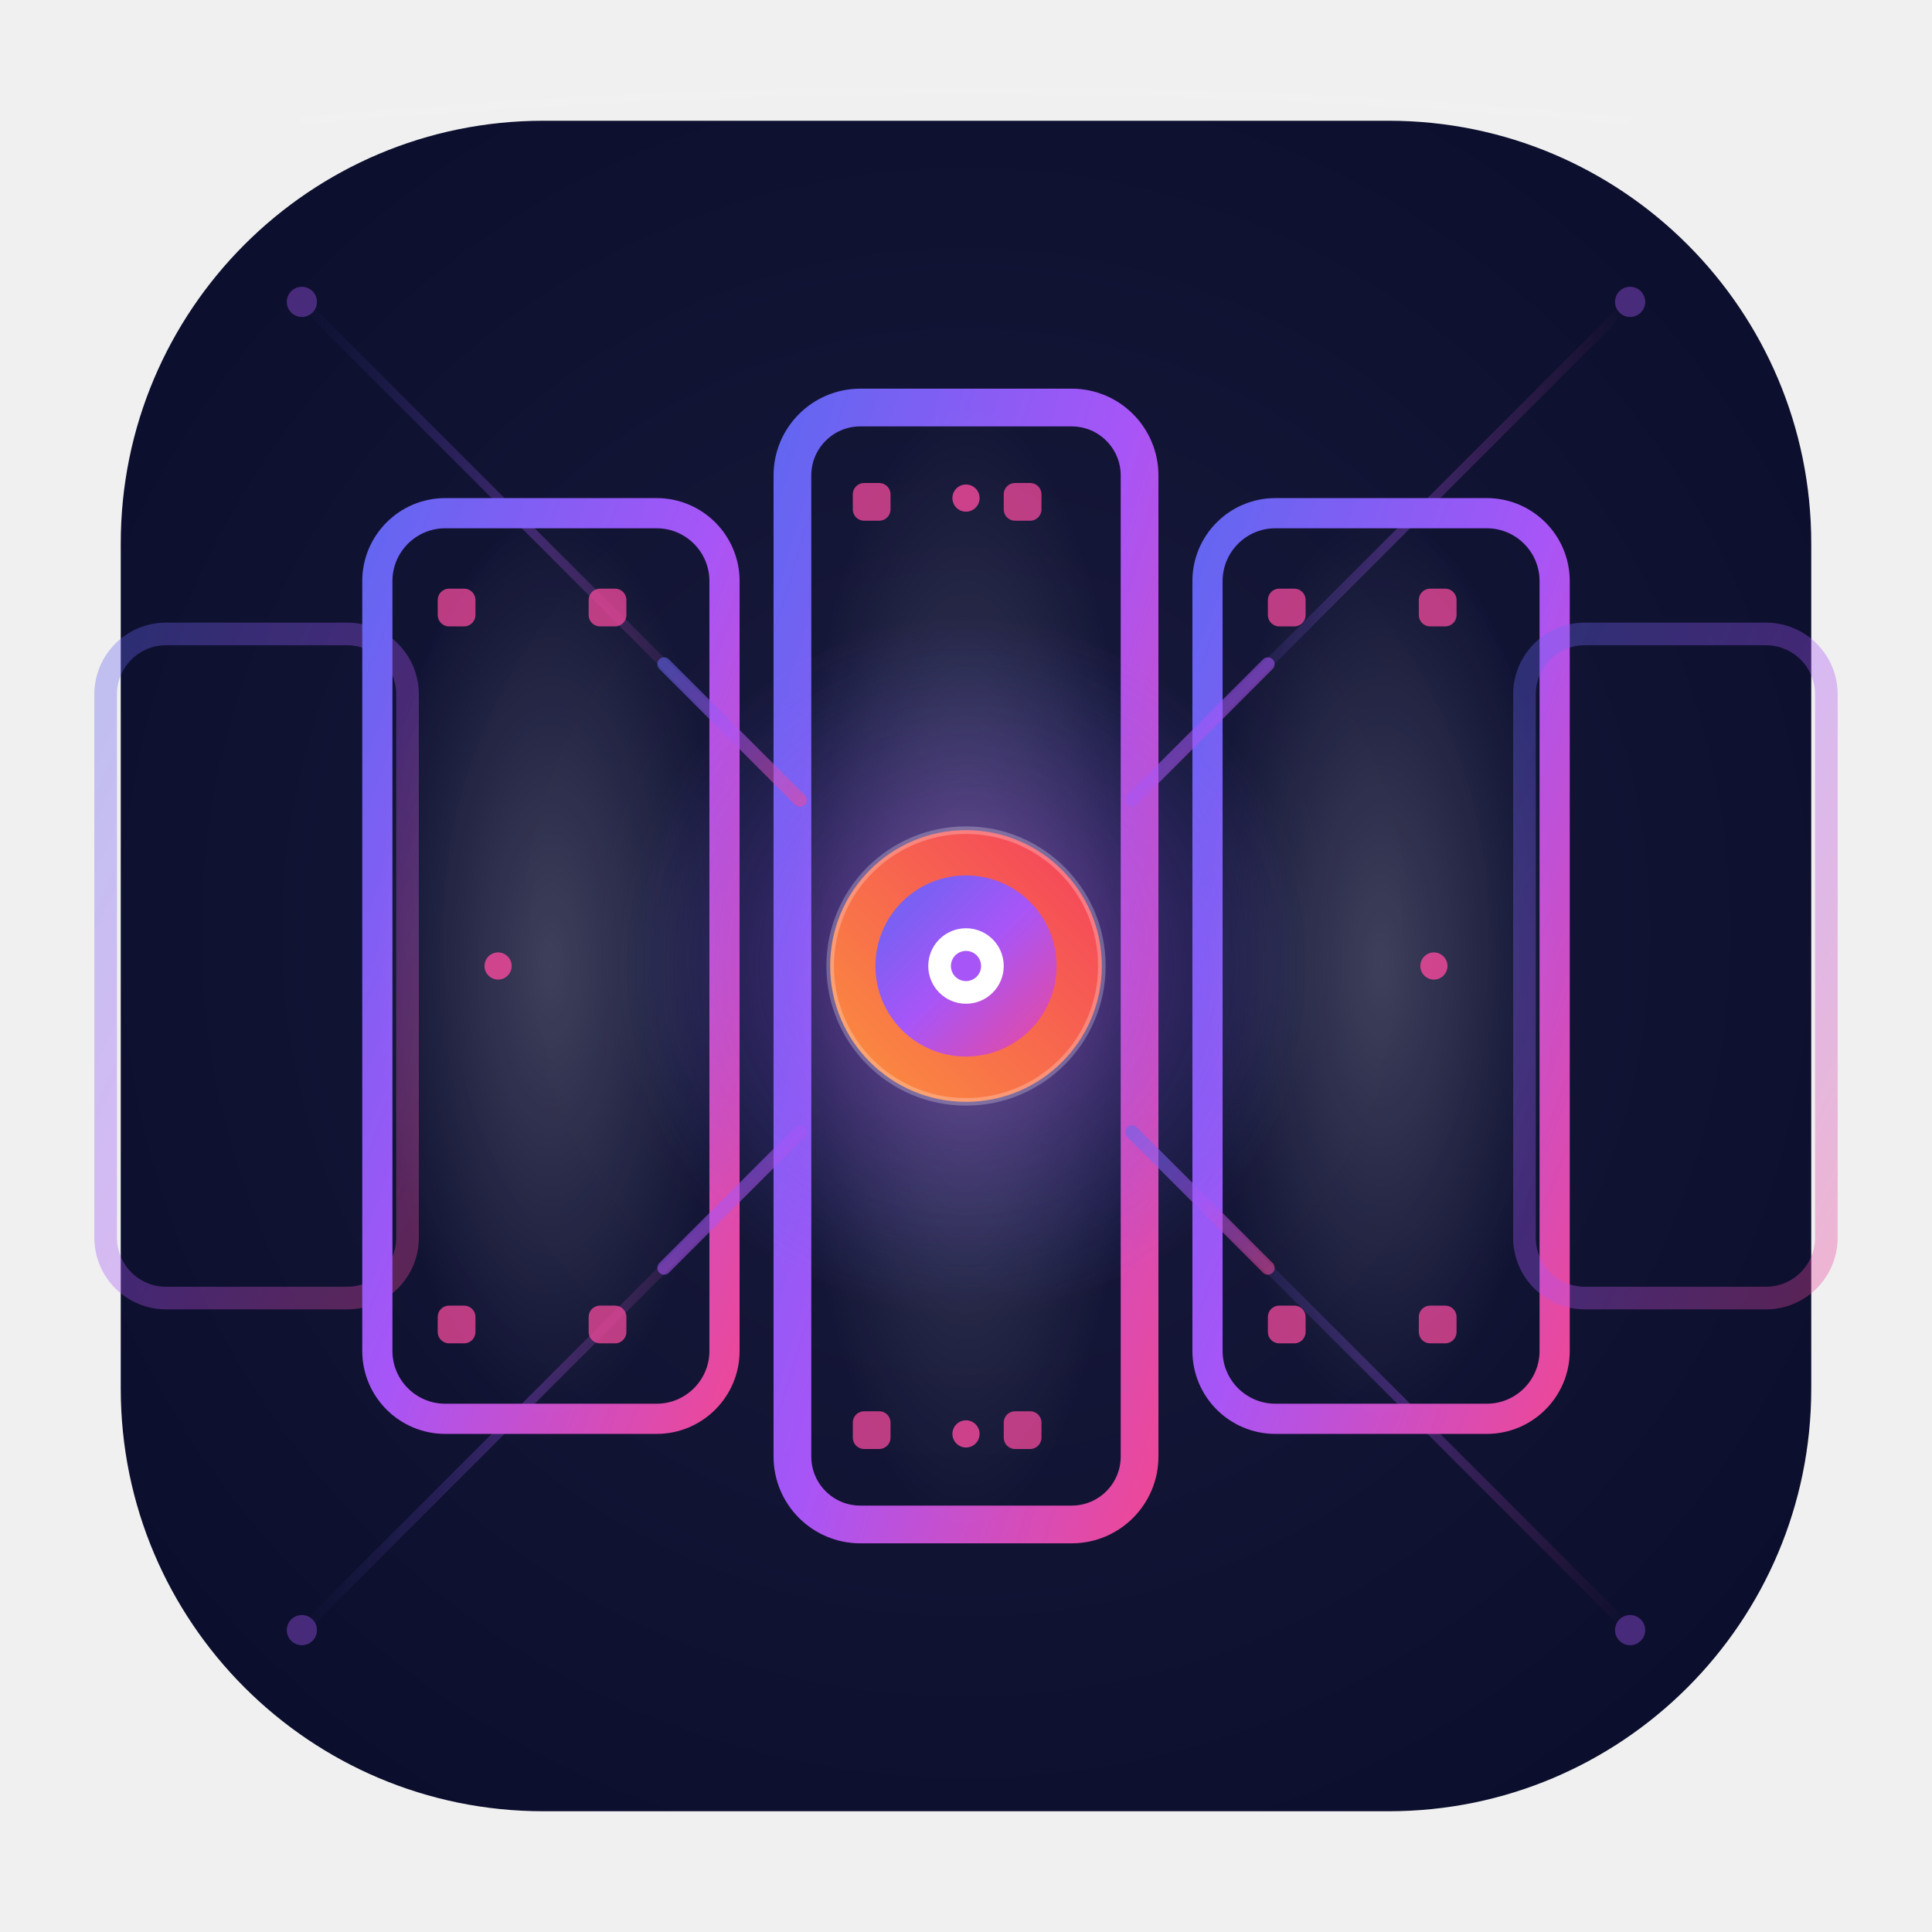
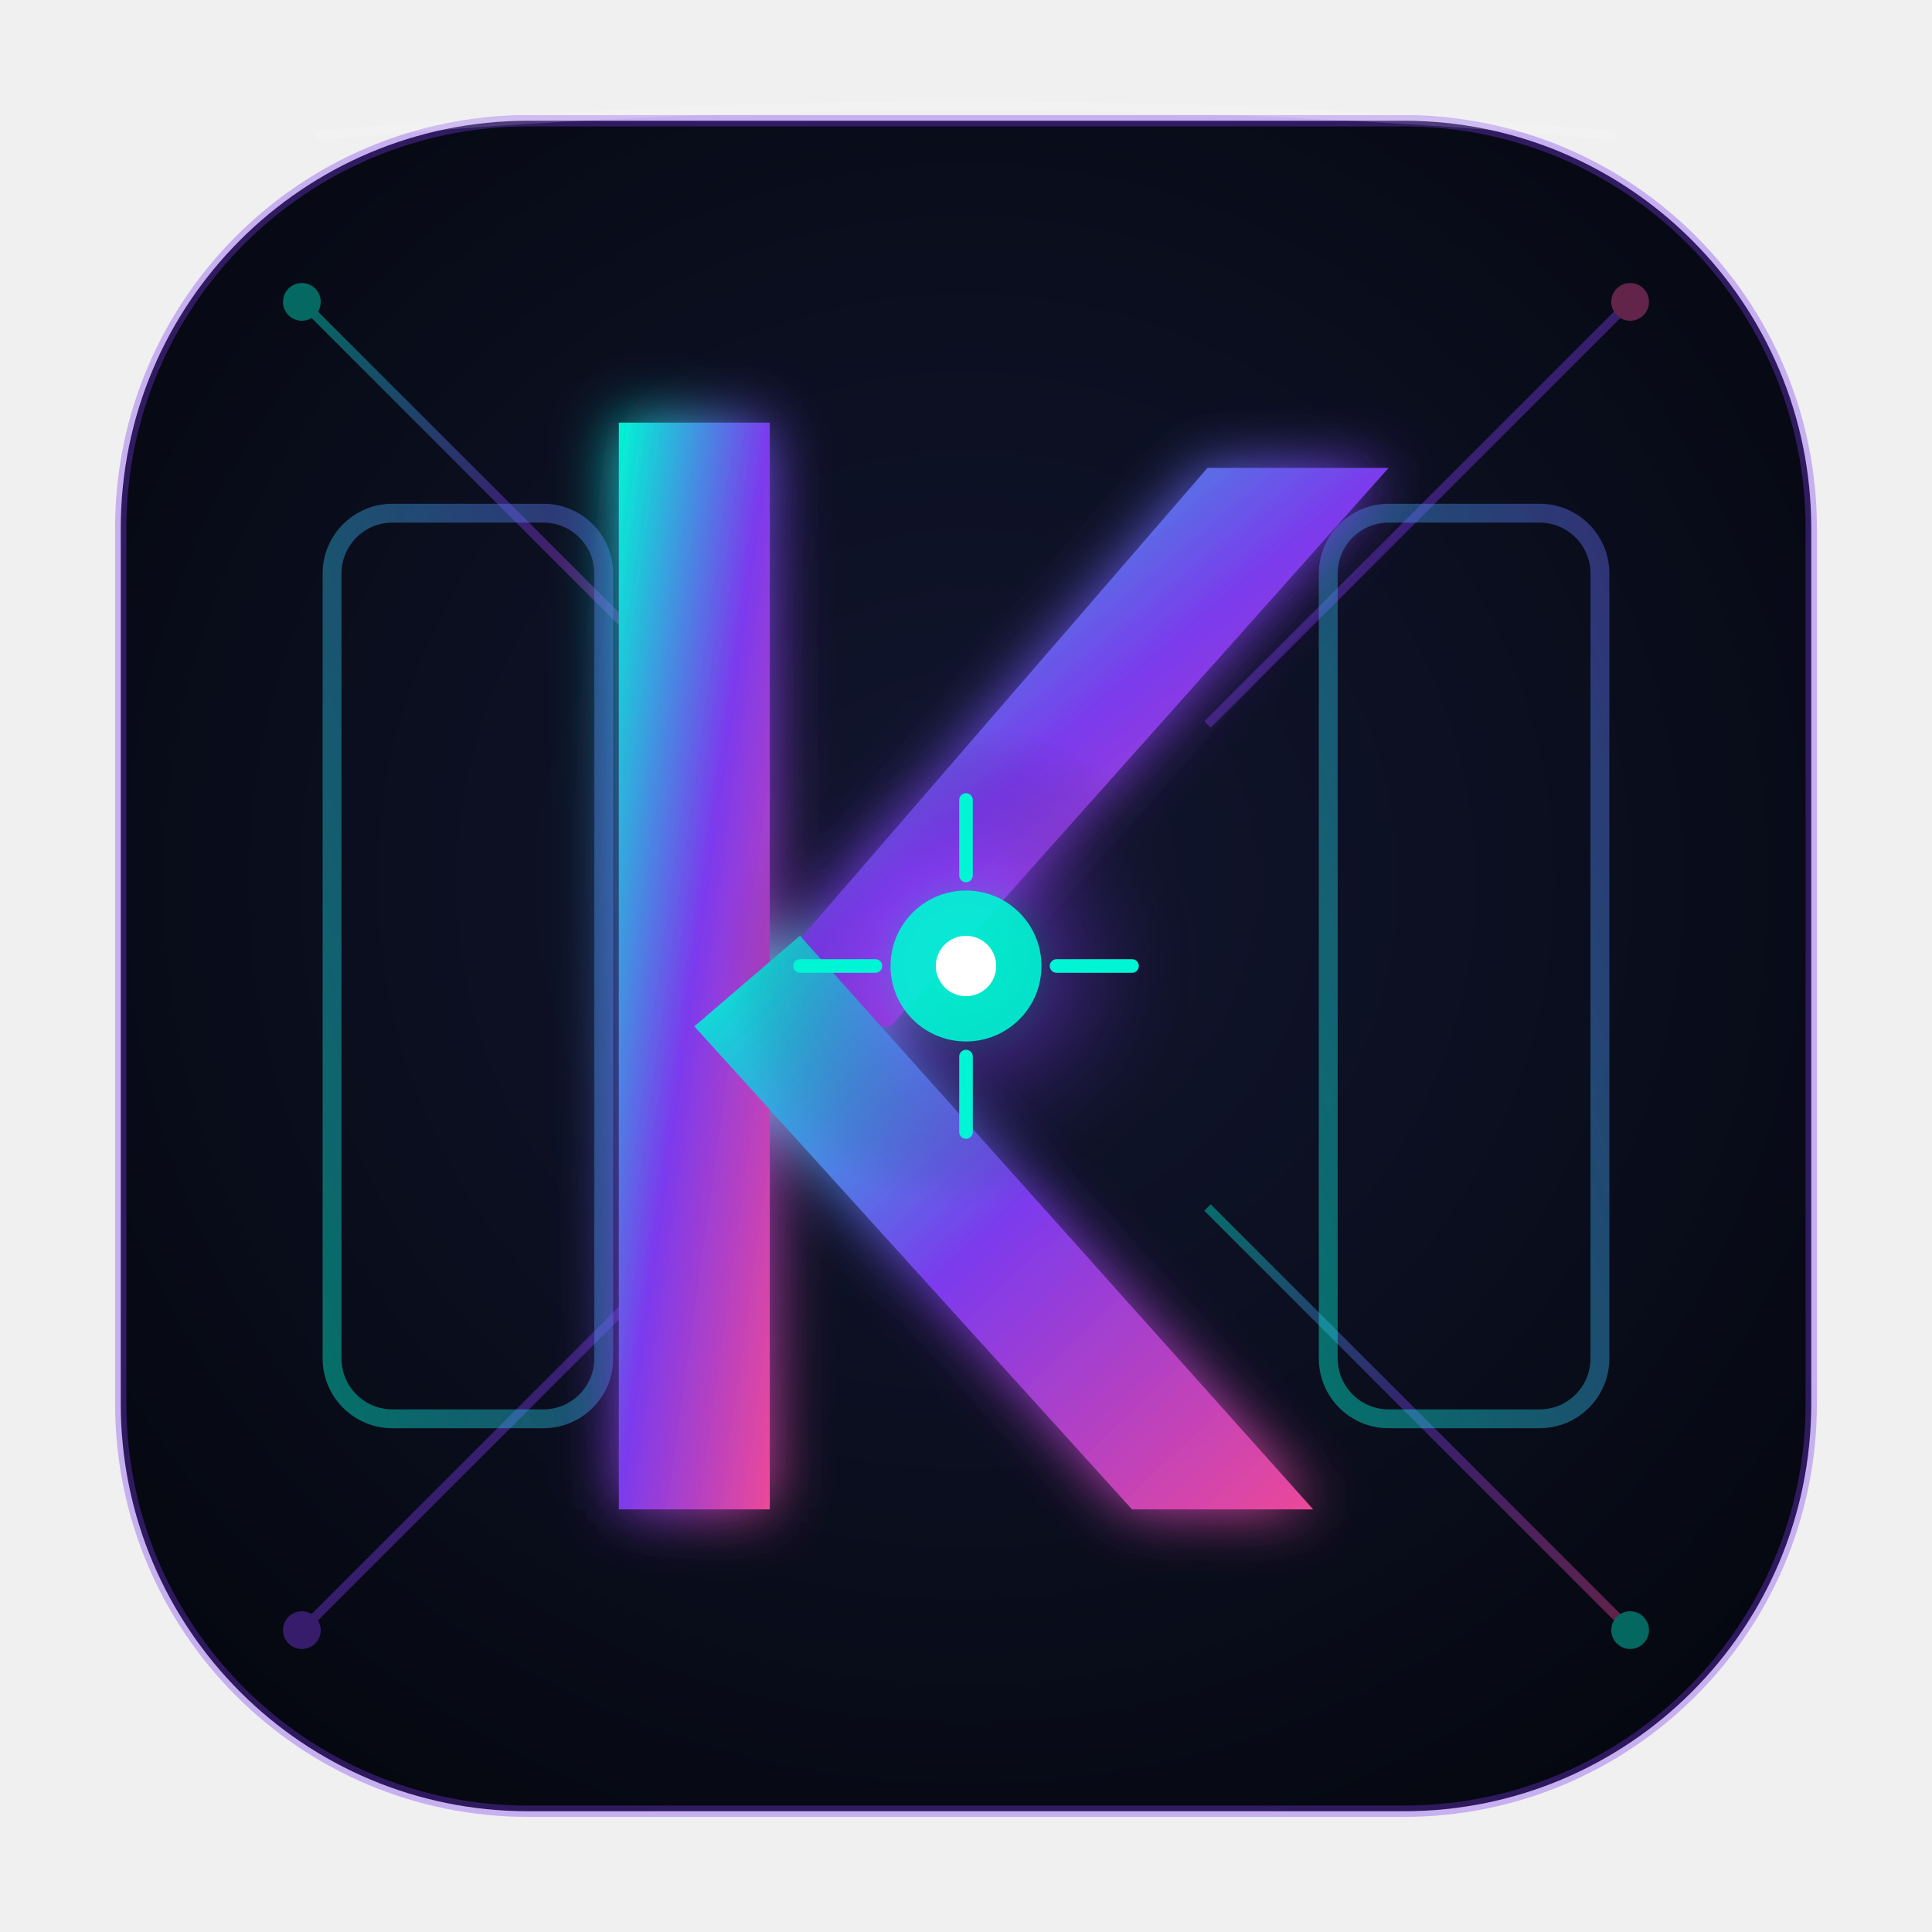
- <svg xmlns="http://www.w3.org/2000/svg" viewBox="0 0 256 256" role="img" aria-label="frame-fab">
+ <svg xmlns="http://www.w3.org/2000/svg" viewBox="0 0 256 256" role="img" aria-label="Kineo">
  <defs>
-     <linearGradient id="brandPrimary" x1="0%" y1="0%" x2="100%" y2="100%">
-       <stop offset="0%" stop-color="#6366F1" />
-       <stop offset="50%" stop-color="#A855F7" />
+     <linearGradient id="kineoBrandPrimary" x1="0%" y1="0%" x2="100%" y2="100%">
+       <stop offset="0%" stop-color="#00F5D4" />
+       <stop offset="50%" stop-color="#7C3AED" />
      <stop offset="100%" stop-color="#EC4899" />
    </linearGradient>
-     <linearGradient id="brandAccent" x1="0%" y1="100%" x2="100%" y2="0%">
-       <stop offset="0%" stop-color="#FB923C" />
-       <stop offset="100%" stop-color="#F43F5E" />
+     <linearGradient id="kineoAccent" x1="0%" y1="100%" x2="100%" y2="0%">
+       <stop offset="0%" stop-color="#00F5D4" />
+       <stop offset="100%" stop-color="#6366F1" />
    </linearGradient>
-     <radialGradient id="pulseGlow" cx="50%" cy="50%" r="50%">
-       <stop offset="0%" stop-color="#FFFFFF" stop-opacity="0.95" />
-       <stop offset="35%" stop-color="#A855F7" stop-opacity="0.55" />
-       <stop offset="100%" stop-color="#6366F1" stop-opacity="0" />
+     <radialGradient id="kineoBg" cx="50%" cy="45%" r="65%">
+       <stop offset="0%" stop-color="#121630" />
+       <stop offset="100%" stop-color="#050810" />
    </radialGradient>
-     <radialGradient id="bgGlow" cx="50%" cy="48%" r="62%">
-       <stop offset="0%" stop-color="#1A1B3E" />
-       <stop offset="100%" stop-color="#0B0E2C" />
+     <radialGradient id="kineoGlow" cx="50%" cy="50%" r="50%">
+       <stop offset="0%" stop-color="#00F5D4" stop-opacity="0.9" />
+       <stop offset="40%" stop-color="#7C3AED" stop-opacity="0.5" />
+       <stop offset="100%" stop-color="#050810" stop-opacity="0" />
    </radialGradient>
-     <radialGradient id="frameHighlight" cx="50%" cy="50%" r="50%">
-       <stop offset="0%" stop-color="#FFFFFF" stop-opacity="0.18" />
-       <stop offset="100%" stop-color="#FFFFFF" stop-opacity="0" />
-     </radialGradient>
-     <linearGradient id="neuroLine" x1="0%" y1="0%" x2="100%" y2="0%">
-       <stop offset="0%" stop-color="#6366F1" stop-opacity="0" />
-       <stop offset="50%" stop-color="#A855F7" stop-opacity="0.55" />
-       <stop offset="100%" stop-color="#EC4899" stop-opacity="0" />
-     </linearGradient>
+     <filter id="glowFilter" x="-20%" y="-20%" width="140%" height="140%">
+       <feGaussianBlur stdDeviation="4" result="blur" />
+       <feComposite in="SourceGraphic" in2="blur" operator="over" />
+     </filter>
  </defs>
-   <rect x="16" y="16" width="224" height="224" rx="56" fill="url(#bgGlow)" />
-   <path d="M 40 16 Q 128 8 216 16" stroke="#FFFFFF" stroke-opacity="0.08" stroke-width="1" fill="none" />
-   <g opacity="0.55">
-     <line x1="40" y1="40" x2="100" y2="100" stroke="url(#neuroLine)" stroke-width="1.2" />
-     <line x1="216" y1="40" x2="156" y2="100" stroke="url(#neuroLine)" stroke-width="1.2" />
-     <line x1="40" y1="216" x2="100" y2="156" stroke="url(#neuroLine)" stroke-width="1.2" />
-     <line x1="216" y1="216" x2="156" y2="156" stroke="url(#neuroLine)" stroke-width="1.2" />
-     <circle cx="40" cy="40" r="2" fill="#A855F7" opacity="0.7" />
-     <circle cx="216" cy="40" r="2" fill="#A855F7" opacity="0.7" />
-     <circle cx="40" cy="216" r="2" fill="#A855F7" opacity="0.7" />
-     <circle cx="216" cy="216" r="2" fill="#A855F7" opacity="0.7" />
+   <rect x="16" y="16" width="224" height="224" rx="54" fill="url(#kineoBg)" stroke="#7C3AED" stroke-width="1.5" stroke-opacity="0.35" />
+   <path d="M 42 18 Q 128 10 214 18" stroke="#FFFFFF" stroke-opacity="0.15" stroke-width="1.2" fill="none" />
+   <g opacity="0.4">
+     <line x1="40" y1="40" x2="96" y2="96" stroke="url(#kineoBrandPrimary)" stroke-width="1.2" />
+     <line x1="216" y1="40" x2="160" y2="96" stroke="url(#kineoBrandPrimary)" stroke-width="1.2" />
+     <line x1="40" y1="216" x2="96" y2="160" stroke="url(#kineoBrandPrimary)" stroke-width="1.2" />
+     <line x1="216" y1="216" x2="160" y2="160" stroke="url(#kineoBrandPrimary)" stroke-width="1.2" />
+     <circle cx="40" cy="40" r="2.5" fill="#00F5D4" />
+     <circle cx="216" cy="40" r="2.5" fill="#EC4899" />
+     <circle cx="40" cy="216" r="2.5" fill="#7C3AED" />
+     <circle cx="216" cy="216" r="2.5" fill="#00F5D4" />
  </g>
-   <g>
-     <rect x="14" y="84" width="40" height="88" rx="8" fill="none" stroke="url(#brandPrimary)" stroke-width="3" opacity="0.35" />
-     <rect x="50" y="68" width="46" height="120" rx="9" fill="none" stroke="url(#brandPrimary)" stroke-width="4" />
-     <rect x="50" y="68" width="46" height="120" rx="9" fill="url(#frameHighlight)" />
-     <rect x="105" y="54" width="46" height="148" rx="9" fill="none" stroke="url(#brandPrimary)" stroke-width="5" />
-     <rect x="105" y="54" width="46" height="148" rx="9" fill="url(#frameHighlight)" />
-     <rect x="160" y="68" width="46" height="120" rx="9" fill="none" stroke="url(#brandPrimary)" stroke-width="4" />
-     <rect x="160" y="68" width="46" height="120" rx="9" fill="url(#frameHighlight)" />
-     <rect x="202" y="84" width="40" height="88" rx="8" fill="none" stroke="url(#brandPrimary)" stroke-width="3" opacity="0.35" />
-     <g fill="#EC4899" opacity="0.78">
-       <rect x="58" y="78" width="5" height="5" rx="1.5" />
-       <rect x="78" y="78" width="5" height="5" rx="1.5" />
-       <rect x="113" y="64" width="5" height="5" rx="1.5" />
-       <rect x="133" y="64" width="5" height="5" rx="1.5" />
-       <rect x="168" y="78" width="5" height="5" rx="1.5" />
-       <rect x="188" y="78" width="5" height="5" rx="1.5" />
-     </g>
-     <g fill="#EC4899" opacity="0.78">
-       <rect x="58" y="173" width="5" height="5" rx="1.5" />
-       <rect x="78" y="173" width="5" height="5" rx="1.5" />
-       <rect x="113" y="187" width="5" height="5" rx="1.5" />
-       <rect x="133" y="187" width="5" height="5" rx="1.5" />
-       <rect x="168" y="173" width="5" height="5" rx="1.5" />
-       <rect x="188" y="173" width="5" height="5" rx="1.5" />
-     </g>
+   <g opacity="0.85">
+     <rect x="44" y="68" width="36" height="120" rx="8" fill="none" stroke="url(#kineoAccent)" stroke-width="2.5" opacity="0.5" />
+     <rect x="176" y="68" width="36" height="120" rx="8" fill="none" stroke="url(#kineoAccent)" stroke-width="2.5" opacity="0.5" />
+   </g>
+   <g filter="url(#glowFilter)">
+     <path d="M 82 56 L 102 56 L 102 200 L 82 200 Z" fill="url(#kineoBrandPrimary)" rx="5" />
+     <path d="M 96 136 L 160 62 L 184 62 L 118 136 Z" fill="url(#kineoBrandPrimary)" />
+     <path d="M 106 124 L 174 200 L 150 200 L 92 136 Z" fill="url(#kineoBrandPrimary)" />
  </g>
  <g transform="translate(128 128)">
-     <circle r="46" fill="url(#pulseGlow)" opacity="0.55" />
-     <circle r="18" fill="url(#brandAccent)" />
-     <circle r="18" fill="none" stroke="#FFFFFF" stroke-opacity="0.25" stroke-width="1" />
-     <circle r="12" fill="url(#brandPrimary)" />
-     <circle r="5" fill="#FFFFFF" />
-     <circle r="2" fill="#A855F7" />
-     <g stroke="url(#brandPrimary)" stroke-width="3" stroke-linecap="round" opacity="0.85">
-       <line x1="-58" y1="0" x2="-26" y2="0" />
-       <line x1="26" y1="0" x2="58" y2="0" />
-       <line x1="0" y1="-58" x2="0" y2="-26" />
-       <line x1="0" y1="26" x2="0" y2="58" />
-     </g>
-     <g stroke="url(#brandPrimary)" stroke-width="1.8" stroke-linecap="round" opacity="0.55">
-       <line x1="-40" y1="-40" x2="-22" y2="-22" />
-       <line x1="40" y1="-40" x2="22" y2="-22" />
-       <line x1="-40" y1="40" x2="-22" y2="22" />
-       <line x1="40" y1="40" x2="22" y2="22" />
-     </g>
-     <g fill="#EC4899" opacity="0.85">
-       <circle cx="-62" cy="0" r="1.8" />
-       <circle cx="62" cy="0" r="1.8" />
-       <circle cx="0" cy="-62" r="1.8" />
-       <circle cx="0" cy="62" r="1.8" />
-     </g>
+     <circle r="32" fill="url(#kineoGlow)" opacity="0.6" />
+     <circle r="10" fill="#00F5D4" opacity="0.9" />
+     <circle r="4" fill="#FFFFFF" />
+     <path d="M -22 0 L -12 0 M 12 0 L 22 0 M 0 -22 L 0 -12 M 0 12 L 0 22" stroke="#00F5D4" stroke-width="1.8" stroke-linecap="round" />
  </g>
</svg>
